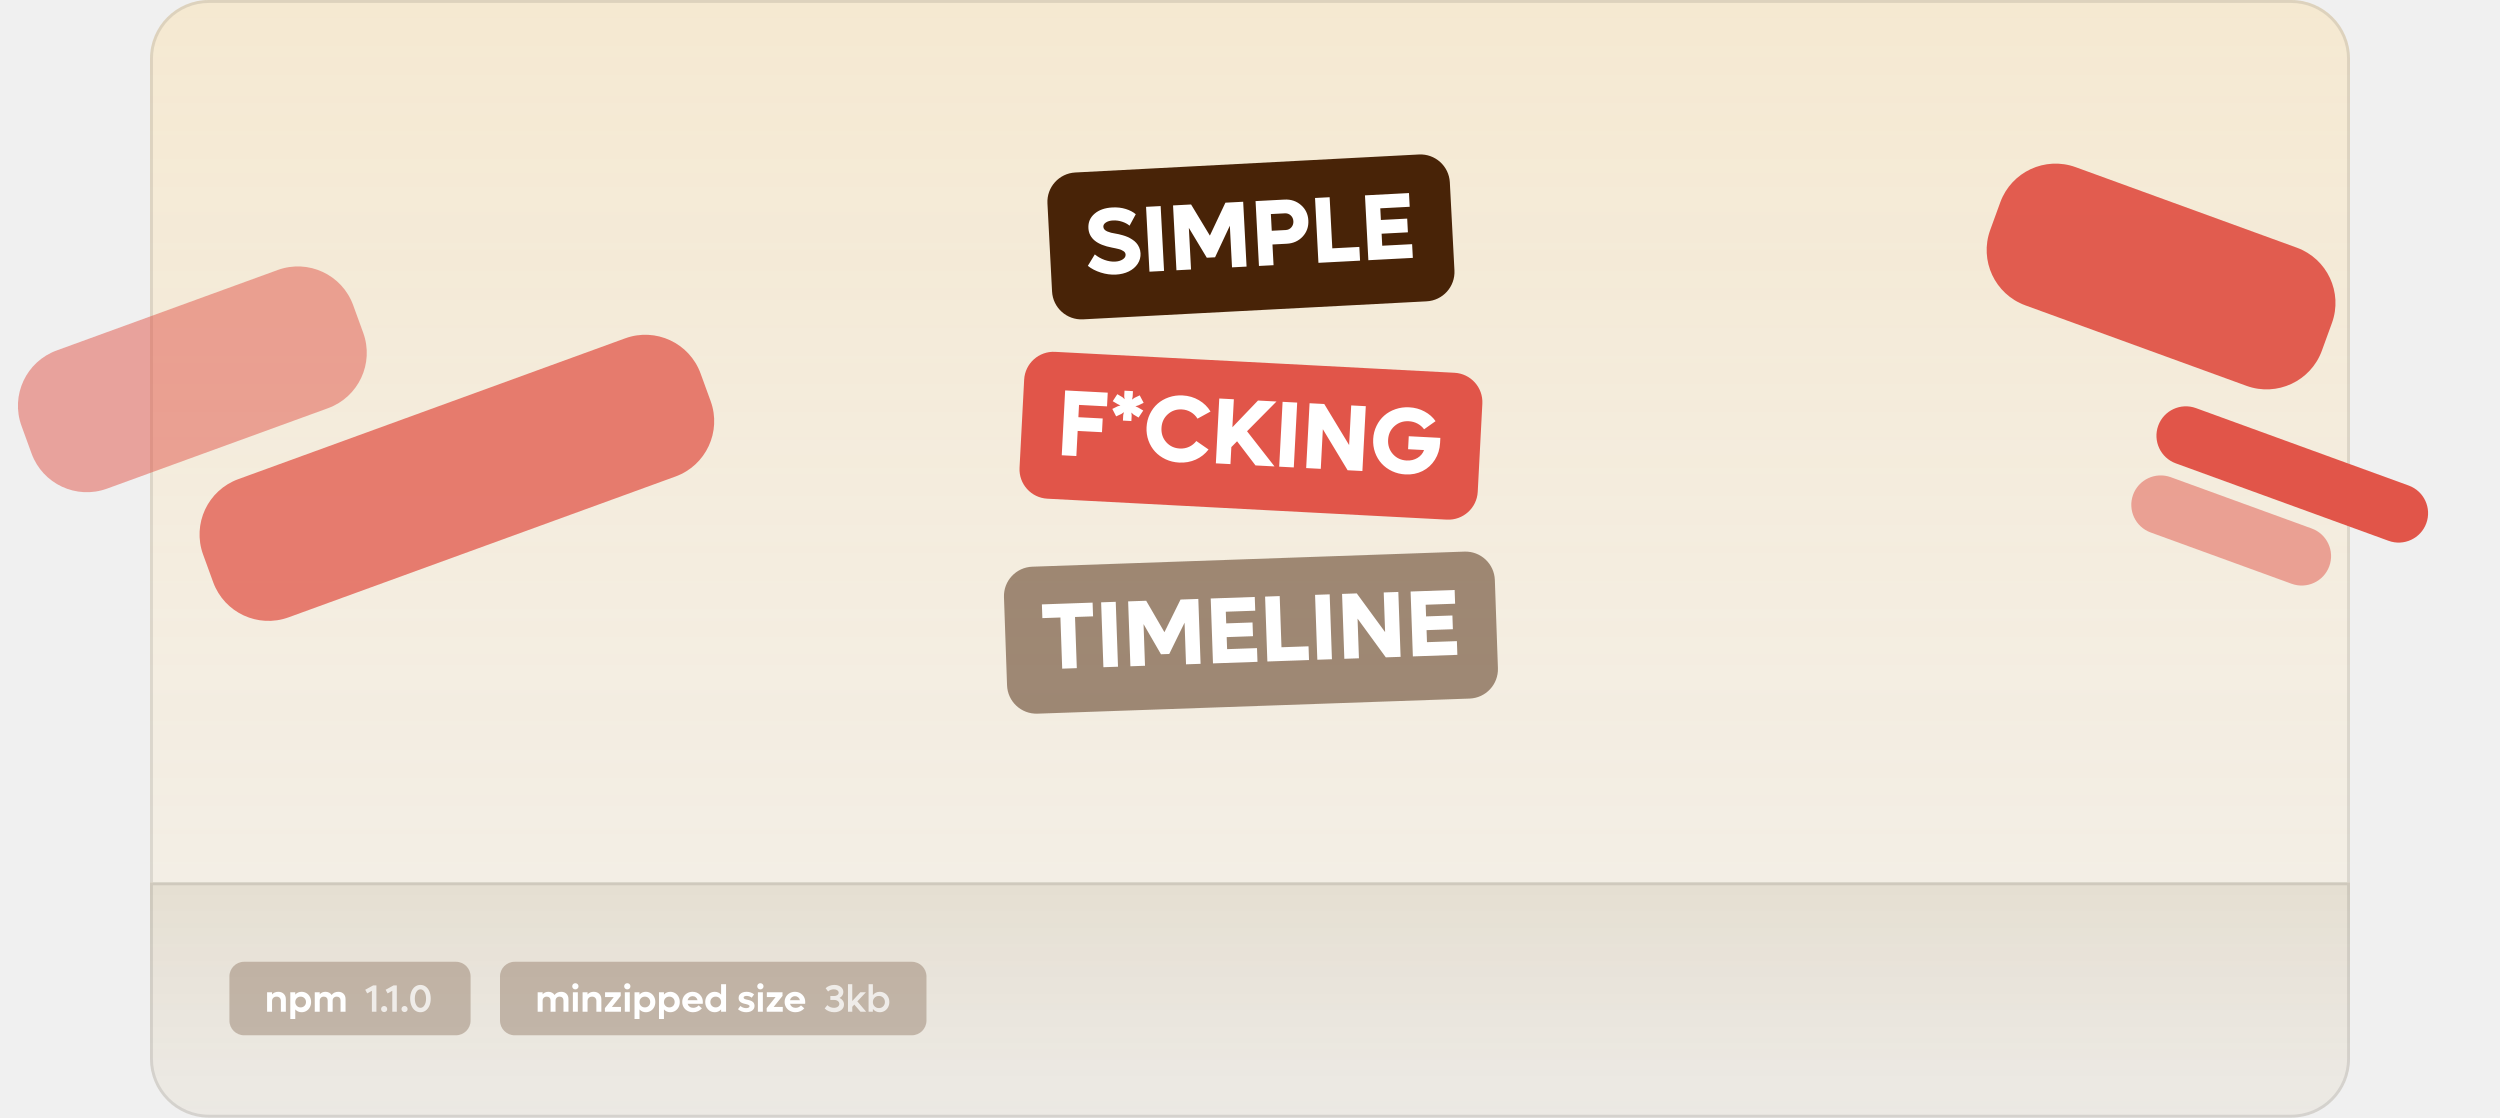
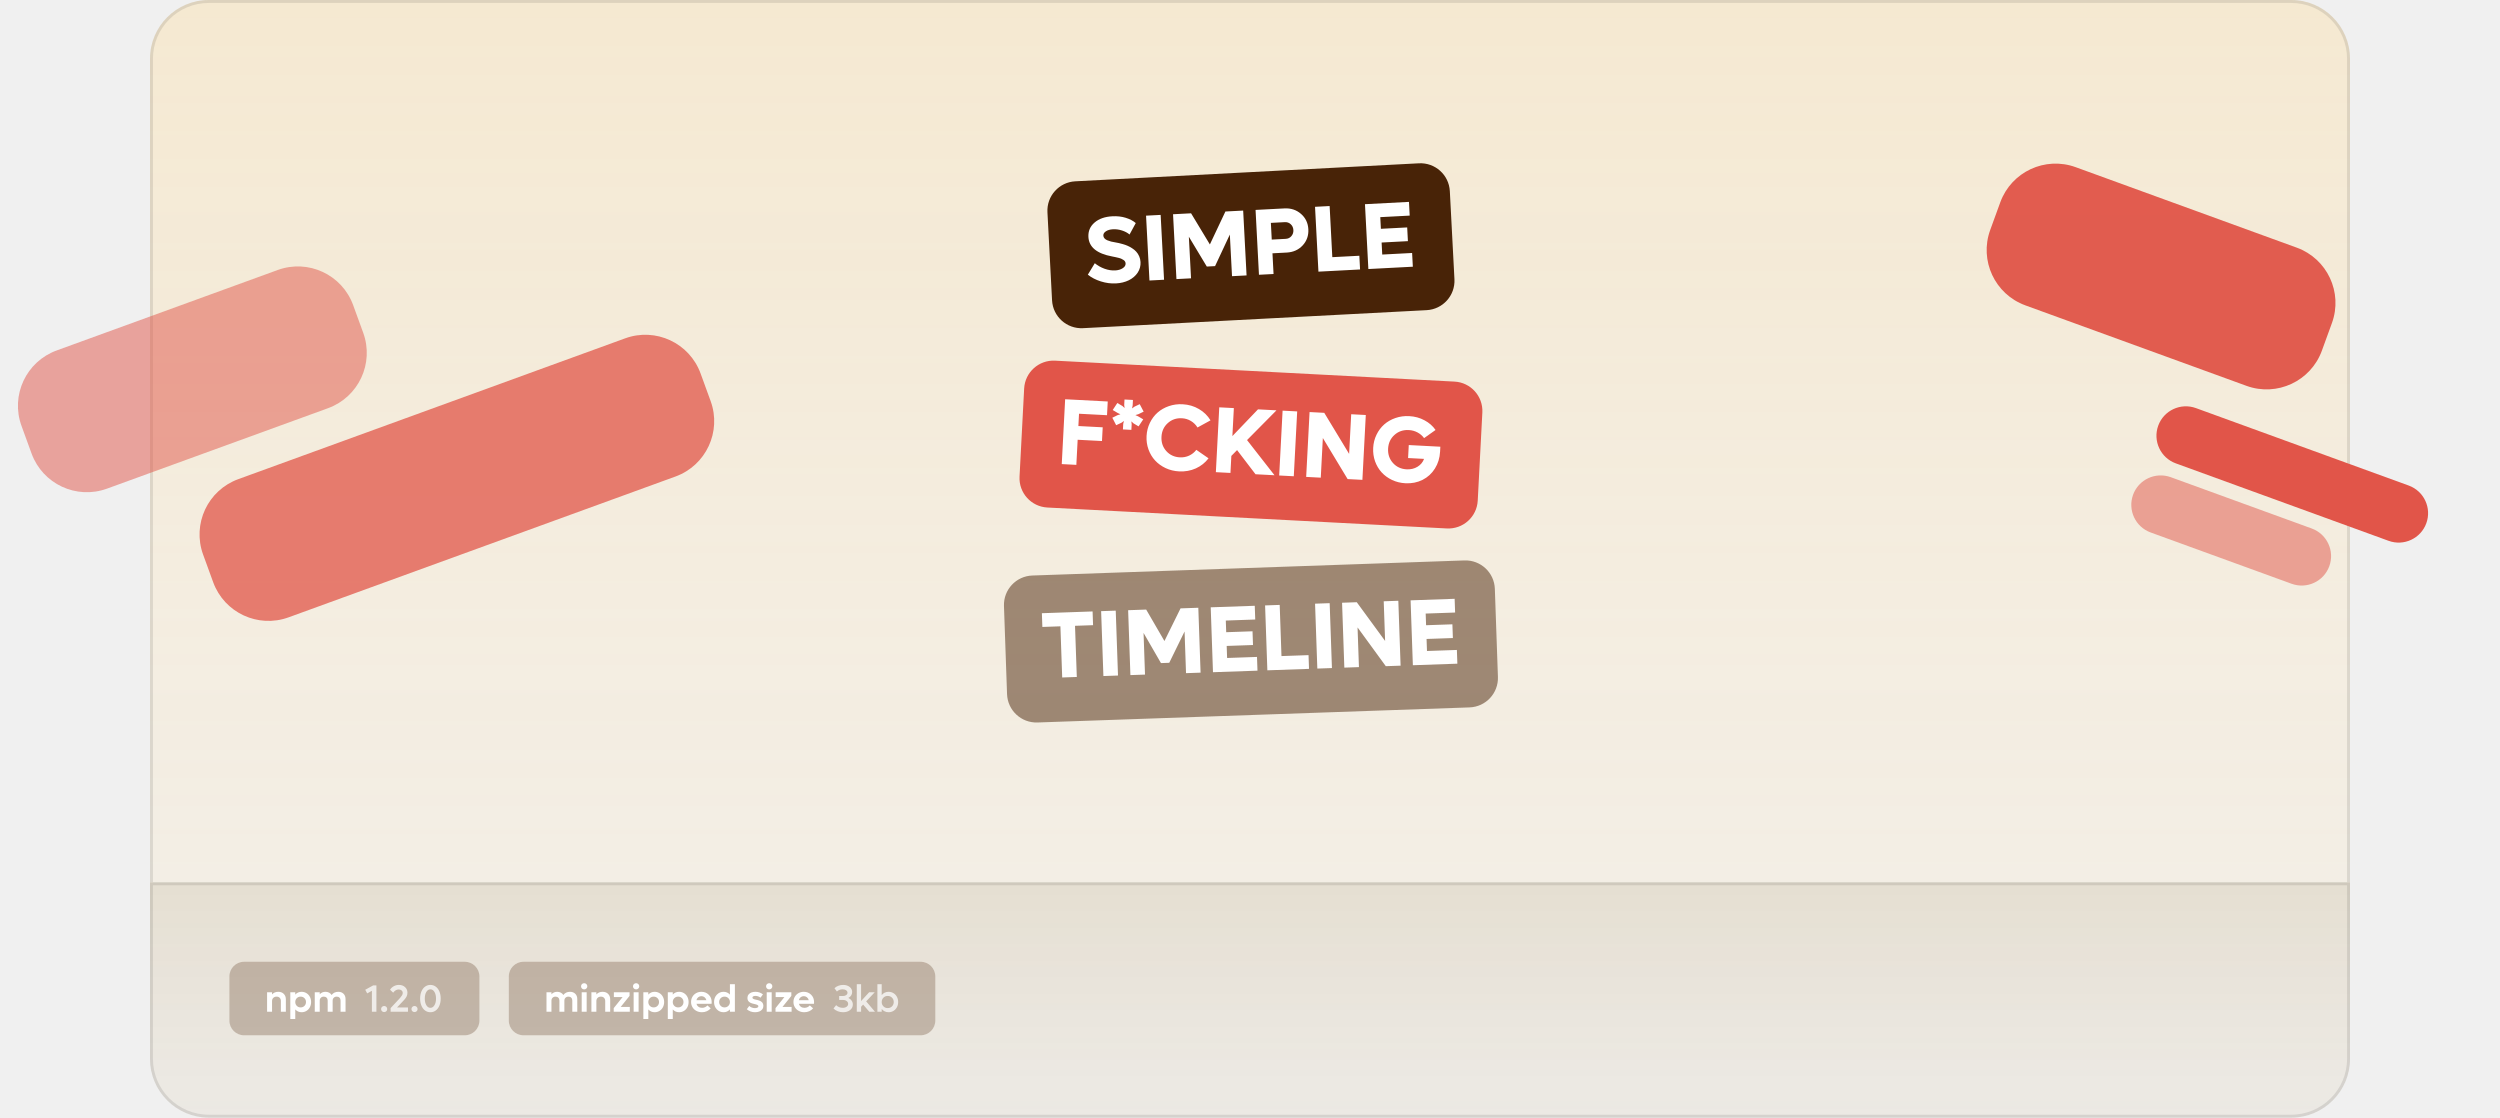
<svg xmlns="http://www.w3.org/2000/svg" width="850" height="380" viewBox="0 0 850 380" fill="none">
  <mask id="path-1-inside-1_2_236" fill="white">
    <path d="M51 20C51 8.954 59.954 0 71 0H779C790.046 0 799 8.954 799 20V300H51V20Z" />
  </mask>
  <path d="M51 20C51 8.954 59.954 0 71 0H779C790.046 0 799 8.954 799 20V300H51V20Z" fill="url(#paint0_linear_2_236)" />
  <path d="M50 20C50 8.402 59.402 -1 71 -1H779C790.598 -1 800 8.402 800 20H798C798 9.507 789.493 1 779 1H71C60.507 1 52 9.507 52 20H50ZM799 300H51H799ZM50 300V20C50 8.402 59.402 -1 71 -1V1C60.507 1 52 9.507 52 20V300H50ZM779 -1C790.598 -1 800 8.402 800 20V300H798V20C798 9.507 789.493 1 779 1V-1Z" fill="black" fill-opacity="0.1" mask="url(#path-1-inside-1_2_236)" />
-   <rect x="355.607" y="59.17" width="137" height="50" rx="10" transform="rotate(-3 355.607 59.17)" fill="#482307" />
-   <path d="M379.414 93.362C377.718 93.45 376.006 93.222 374.277 92.676C372.548 92.131 371.079 91.368 369.87 90.388L372.232 86.494C373.191 87.288 374.293 87.914 375.538 88.37C376.792 88.816 377.996 89.008 379.151 88.947C380.17 88.894 381.023 88.646 381.709 88.203C382.406 87.76 382.737 87.221 382.704 86.586C382.691 86.337 382.627 86.116 382.513 85.924C382.408 85.72 382.232 85.542 381.984 85.388C381.747 85.234 381.516 85.105 381.291 85.002C381.076 84.888 380.758 84.779 380.335 84.676C379.912 84.563 379.569 84.482 379.305 84.433C379.052 84.373 378.662 84.295 378.135 84.197C372.932 83.229 370.239 81.017 370.058 77.564C369.955 75.587 370.651 73.955 372.149 72.666C373.646 71.378 375.669 70.667 378.217 70.534C379.85 70.448 381.356 70.619 382.735 71.048C384.124 71.476 385.266 72.073 386.161 72.84L384.05 76.737C383.373 76.157 382.52 75.701 381.49 75.369C380.461 75.037 379.437 74.897 378.417 74.951C377.429 75.003 376.628 75.233 376.013 75.64C375.397 76.038 375.105 76.528 375.135 77.11C375.153 77.453 375.279 77.76 375.512 78.029C375.745 78.299 376.07 78.521 376.486 78.698C376.912 78.874 377.342 79.018 377.776 79.131C378.22 79.243 378.726 79.342 379.293 79.427C379.683 79.49 380.046 79.559 380.384 79.636C380.721 79.701 381.187 79.823 381.78 80.001C382.373 80.168 382.91 80.359 383.39 80.573C383.87 80.778 384.386 81.058 384.936 81.415C385.487 81.762 385.95 82.15 386.327 82.579C386.714 82.996 387.044 83.511 387.316 84.123C387.587 84.724 387.741 85.378 387.779 86.086C387.848 87.407 387.525 88.613 386.81 89.704C386.095 90.784 385.092 91.645 383.801 92.287C382.509 92.918 381.047 93.276 379.414 93.362ZM390.815 92.373L389.659 70.325L394.621 70.065L395.777 92.113L390.815 92.373ZM416.638 68.911L422.677 68.595L423.832 90.642L418.886 90.902L418.144 76.749L413.121 87.48L410.312 87.627L404.21 77.48L404.952 91.632L399.99 91.892L398.834 69.844L404.967 69.523L411.357 80.109L416.638 68.911ZM436.704 67.859C438.91 67.744 440.788 68.365 442.341 69.723C443.893 71.071 444.725 72.816 444.837 74.959C444.949 77.102 444.304 78.93 442.903 80.443C441.5 81.945 439.696 82.755 437.491 82.87L432.638 83.124L433.007 90.162L428.045 90.422L426.89 68.374L436.704 67.859ZM437.153 78.21C437.933 78.169 438.569 77.864 439.061 77.296C439.562 76.717 439.792 76.027 439.75 75.226C439.708 74.414 439.407 73.752 438.848 73.239C438.3 72.725 437.635 72.489 436.855 72.53L432.096 72.779L432.394 78.459L437.153 78.21ZM452.985 84.436L462.175 83.955L462.42 88.62L448.267 89.362L447.112 67.314L452.074 67.054L452.985 84.436ZM469.961 83.547L480.119 83.014L480.364 87.68L465.244 88.472L464.089 66.424L479.052 65.64L479.297 70.306L469.295 70.83L469.503 74.793L478.444 74.325L478.688 78.99L469.747 79.459L469.961 83.547Z" fill="white" />
-   <rect x="348.737" y="119.102" width="156" height="50" rx="10" transform="rotate(3 348.737 119.102)" fill="#E15549" />
-   <path d="M376.386 138.169L366.868 137.67L366.649 141.851L374.919 142.285L374.674 146.95L366.404 146.517L365.957 155.052L360.995 154.792L362.151 132.744L376.631 133.503L376.386 138.169ZM386.027 138.126L386.989 138.568L388.704 139.581L387.108 141.969L385.394 140.941L384.663 140.261L384.767 141.268L384.668 143.156L381.797 143.005L381.896 141.117L382.135 140.128L381.306 140.726L379.494 141.57L378.187 139.03L380.002 138.139L380.94 137.86L380.04 137.421L378.325 136.408L379.89 134.018L381.635 135.048L382.366 135.728L382.231 134.72L382.33 132.832L385.201 132.982L385.102 134.87L384.894 135.861L385.723 135.263L387.504 134.417L388.842 136.959L387.028 137.834L386.027 138.126ZM400.889 157.274C399.256 157.188 397.731 156.816 396.316 156.158C394.901 155.489 393.705 154.623 392.728 153.56C391.751 152.497 391.003 151.248 390.484 149.813C389.965 148.367 389.747 146.843 389.831 145.241C389.915 143.639 390.291 142.152 390.957 140.778C391.624 139.395 392.499 138.225 393.582 137.27C394.665 136.315 395.944 135.584 397.421 135.078C398.897 134.571 400.452 134.36 402.085 134.446C404.134 134.553 405.984 135.094 407.633 136.067C409.293 137.03 410.608 138.314 411.577 139.919L407.147 142.347C406.59 141.431 405.847 140.693 404.916 140.133C403.986 139.573 402.959 139.264 401.836 139.205C399.963 139.107 398.364 139.659 397.039 140.862C395.715 142.055 395.002 143.603 394.903 145.507C394.803 147.411 395.349 149.03 396.541 150.365C397.734 151.69 399.266 152.401 401.139 152.499C402.273 152.559 403.326 152.364 404.299 151.914C405.283 151.454 406.099 150.798 406.749 149.946L410.901 152.823C409.769 154.318 408.327 155.463 406.575 156.258C404.833 157.043 402.938 157.381 400.889 157.274ZM426.874 158.245L420.607 150.03L418.657 152.009L418.354 157.798L413.392 157.538L414.547 135.49L419.509 135.75L419.011 145.268L427.717 136.18L434.005 136.51L423.993 146.625L433.333 158.583L426.874 158.245ZM434.925 158.667L436.08 136.619L441.042 136.879L439.887 158.927L434.925 158.667ZM459.408 137.841L464.37 138.101L463.214 160.149L458.19 159.886L449.768 145.926L449.062 159.407L444.1 159.147L445.255 137.099L450.248 137.361L458.701 151.323L459.408 137.841ZM478.98 148.317L489.715 148.88L489.626 150.581C489.514 152.724 488.929 154.633 487.871 156.309C486.823 157.986 485.421 159.268 483.664 160.157C481.907 161.035 479.968 161.418 477.846 161.307C476.223 161.222 474.709 160.851 473.304 160.193C471.899 159.525 470.714 158.659 469.747 157.597C468.781 156.534 468.038 155.286 467.519 153.85C467.01 152.405 466.798 150.881 466.882 149.279C466.966 147.677 467.341 146.19 468.008 144.816C468.675 143.433 469.55 142.263 470.632 141.308C471.715 140.353 472.995 139.622 474.471 139.116C475.948 138.609 477.502 138.398 479.136 138.484C481.029 138.583 482.757 139.054 484.319 139.898C485.892 140.731 487.149 141.83 488.089 143.193L484.189 145.962C483.605 145.159 482.861 144.515 481.959 144.03C481.056 143.544 480.063 143.273 478.981 143.217C477.078 143.117 475.453 143.673 474.106 144.886C472.771 146.088 472.053 147.641 471.953 149.545C471.853 151.449 472.404 153.074 473.606 154.42C474.809 155.755 476.357 156.473 478.25 156.572C479.634 156.644 480.864 156.354 481.941 155.701C483.019 155.048 483.765 154.154 484.179 153.018L478.749 152.733L478.98 148.317Z" fill="white" />
-   <rect x="341" y="193.026" width="167" height="50" rx="10" transform="rotate(-2 341 193.026)" fill="#482307" fill-opacity="0.5" />
-   <path d="M371.48 204.891L371.643 209.56L365.506 209.774L366.113 227.17L361.147 227.343L360.54 209.948L354.403 210.162L354.24 205.493L371.48 204.891ZM375.154 226.854L374.384 204.79L379.35 204.616L380.12 226.681L375.154 226.854ZM401.383 203.847L407.426 203.636L408.197 225.7L403.247 225.873L402.752 211.71L397.542 222.351L394.731 222.45L388.808 212.197L389.302 226.36L384.336 226.534L383.566 204.469L389.703 204.255L395.908 214.951L401.383 203.847ZM417.216 220.711L427.381 220.356L427.544 225.025L412.413 225.553L411.643 203.488L426.618 202.966L426.781 207.635L416.771 207.984L416.91 211.95L425.857 211.638L426.021 216.307L417.073 216.619L417.216 220.711ZM435.704 220.065L444.902 219.744L445.065 224.413L430.902 224.907L430.131 202.843L435.097 202.669L435.704 220.065ZM447.891 224.314L447.121 202.25L452.087 202.076L452.857 224.141L447.891 224.314ZM470.466 201.434L475.432 201.261L476.202 223.326L471.174 223.501L461.568 210.328L462.039 223.82L457.073 223.994L456.303 201.929L461.3 201.754L470.937 214.926L470.466 201.434ZM485.174 218.338L495.34 217.983L495.503 222.652L480.372 223.18L479.601 201.115L494.576 200.592L494.739 205.261L484.73 205.611L484.868 209.577L493.816 209.265L493.979 213.934L485.031 214.246L485.174 218.338Z" fill="white" />
+   <rect x="355.607" y="62.17" width="137" height="50" rx="10" transform="rotate(-3 355.607 62.17)" fill="#482307" />
+   <path d="M379.414 96.362C377.718 96.45 376.006 96.222 374.277 95.676C372.548 95.131 371.079 94.368 369.87 93.388L372.232 89.494C373.191 90.288 374.293 90.914 375.538 91.37C376.792 91.816 377.996 92.008 379.151 91.947C380.17 91.894 381.023 91.646 381.709 91.203C382.406 90.76 382.737 90.221 382.704 89.586C382.691 89.337 382.627 89.116 382.513 88.924C382.408 88.72 382.232 88.542 381.984 88.388C381.747 88.234 381.516 88.105 381.291 88.002C381.077 87.888 380.758 87.779 380.335 87.676C379.912 87.563 379.569 87.482 379.305 87.433C379.052 87.373 378.662 87.295 378.135 87.197C372.932 86.229 370.239 84.017 370.058 80.564C369.955 78.587 370.651 76.955 372.149 75.666C373.646 74.378 375.669 73.667 378.217 73.534C379.85 73.448 381.356 73.619 382.735 74.048C384.124 74.476 385.266 75.073 386.161 75.84L384.05 79.737C383.373 79.157 382.52 78.701 381.49 78.369C380.461 78.037 379.437 77.897 378.417 77.951C377.429 78.003 376.628 78.233 376.013 78.64C375.397 79.038 375.105 79.528 375.135 80.11C375.153 80.453 375.279 80.76 375.512 81.029C375.745 81.299 376.07 81.521 376.486 81.698C376.912 81.874 377.342 82.018 377.776 82.131C378.22 82.243 378.726 82.342 379.293 82.427C379.683 82.49 380.046 82.559 380.384 82.636C380.721 82.701 381.187 82.823 381.78 83.001C382.373 83.168 382.91 83.359 383.39 83.573C383.87 83.778 384.386 84.058 384.937 84.415C385.487 84.762 385.95 85.15 386.327 85.579C386.714 85.996 387.044 86.511 387.316 87.123C387.587 87.724 387.742 88.378 387.779 89.086C387.848 90.407 387.525 91.613 386.81 92.704C386.095 93.784 385.092 94.645 383.801 95.287C382.509 95.918 381.047 96.276 379.414 96.362ZM390.815 95.373L389.659 73.325L394.621 73.065L395.777 95.113L390.815 95.373ZM416.638 71.911L422.677 71.595L423.832 93.642L418.886 93.902L418.144 79.749L413.121 90.48L410.312 90.627L404.21 80.48L404.952 94.632L399.99 94.892L398.834 72.844L404.967 72.523L411.357 83.109L416.638 71.911ZM436.704 70.859C438.91 70.744 440.788 71.365 442.341 72.723C443.893 74.071 444.725 75.816 444.837 77.959C444.949 80.102 444.304 81.93 442.903 83.443C441.5 84.945 439.696 85.755 437.491 85.87L432.638 86.124L433.007 93.162L428.045 93.422L426.89 71.374L436.704 70.859ZM437.153 81.21C437.933 81.169 438.569 80.864 439.061 80.296C439.562 79.717 439.792 79.027 439.75 78.226C439.708 77.414 439.407 76.752 438.848 76.239C438.3 75.725 437.635 75.489 436.855 75.53L432.096 75.779L432.394 81.459L437.153 81.21ZM452.985 87.436L462.175 86.955L462.42 91.62L448.267 92.362L447.112 70.314L452.074 70.054L452.985 87.436ZM469.961 86.547L480.119 86.014L480.364 90.68L465.244 91.472L464.089 69.424L479.052 68.64L479.297 73.306L469.295 73.83L469.503 77.793L478.444 77.325L478.688 81.99L469.747 82.459L469.961 86.547Z" fill="white" />
+   <rect x="348.737" y="122.102" width="156" height="50" rx="10" transform="rotate(3 348.737 122.102)" fill="#E15549" />
+   <path d="M376.386 141.169L366.868 140.67L366.649 144.851L374.919 145.285L374.674 149.95L366.404 149.517L365.957 158.052L360.995 157.792L362.151 135.744L376.631 136.503L376.386 141.169ZM386.027 141.126L386.989 141.568L388.704 142.581L387.108 144.969L385.394 143.941L384.663 143.261L384.767 144.268L384.668 146.156L381.797 146.005L381.896 144.117L382.135 143.128L381.306 143.726L379.494 144.57L378.187 142.03L380.002 141.139L380.94 140.86L380.04 140.421L378.325 139.408L379.89 137.018L381.635 138.048L382.366 138.728L382.231 137.72L382.33 135.832L385.201 135.982L385.102 137.87L384.894 138.861L385.723 138.263L387.504 137.417L388.842 139.959L387.028 140.834L386.027 141.126ZM400.889 160.274C399.256 160.188 397.731 159.816 396.316 159.158C394.901 158.489 393.705 157.623 392.728 156.56C391.751 155.497 391.003 154.248 390.484 152.813C389.965 151.367 389.747 149.843 389.831 148.241C389.915 146.639 390.291 145.152 390.957 143.778C391.624 142.395 392.499 141.225 393.582 140.27C394.665 139.315 395.944 138.584 397.421 138.078C398.897 137.571 400.452 137.36 402.085 137.446C404.134 137.553 405.984 138.094 407.633 139.067C409.293 140.03 410.608 141.314 411.577 142.919L407.147 145.347C406.59 144.431 405.847 143.693 404.916 143.133C403.986 142.573 402.959 142.264 401.836 142.205C399.963 142.107 398.364 142.659 397.039 143.862C395.715 145.055 395.002 146.603 394.903 148.507C394.803 150.411 395.349 152.03 396.541 153.365C397.734 154.69 399.267 155.401 401.139 155.499C402.273 155.559 403.326 155.364 404.299 154.914C405.283 154.454 406.099 153.798 406.749 152.946L410.901 155.823C409.769 157.318 408.327 158.463 406.575 159.258C404.833 160.043 402.938 160.381 400.889 160.274ZM426.874 161.245L420.607 153.03L418.657 155.009L418.354 160.798L413.392 160.538L414.548 138.49L419.509 138.75L419.011 148.268L427.717 139.18L434.005 139.51L423.993 149.625L433.333 161.583L426.874 161.245ZM434.925 161.667L436.08 139.619L441.042 139.879L439.887 161.927L434.925 161.667ZM459.408 140.841L464.37 141.101L463.214 163.149L458.19 162.886L449.768 148.926L449.062 162.407L444.1 162.147L445.255 140.099L450.249 140.361L458.701 154.323L459.408 140.841ZM478.98 151.317L489.715 151.88L489.626 153.581C489.514 155.724 488.929 157.633 487.871 159.309C486.823 160.986 485.421 162.268 483.664 163.157C481.907 164.035 479.968 164.418 477.846 164.307C476.223 164.222 474.709 163.851 473.304 163.193C471.899 162.525 470.714 161.659 469.747 160.597C468.781 159.534 468.038 158.286 467.519 156.85C467.01 155.405 466.798 153.881 466.882 152.279C466.966 150.677 467.341 149.19 468.008 147.816C468.675 146.433 469.55 145.263 470.632 144.308C471.715 143.353 472.995 142.622 474.471 142.116C475.948 141.609 477.502 141.398 479.136 141.484C481.029 141.583 482.757 142.054 484.319 142.898C485.892 143.731 487.149 144.83 488.089 146.193L484.189 148.962C483.605 148.159 482.862 147.515 481.959 147.03C481.056 146.544 480.063 146.273 478.981 146.217C477.078 146.117 475.453 146.673 474.106 147.886C472.771 149.088 472.053 150.641 471.953 152.545C471.853 154.449 472.404 156.074 473.607 157.42C474.809 158.755 476.357 159.473 478.25 159.572C479.634 159.644 480.864 159.354 481.941 158.701C483.019 158.048 483.765 157.154 484.179 156.018L478.749 155.733L478.98 151.317Z" fill="white" />
+   <rect x="341" y="196.026" width="167" height="50" rx="10" transform="rotate(-2 341 196.026)" fill="#482307" fill-opacity="0.5" />
+   <path d="M371.48 207.891L371.643 212.56L365.506 212.774L366.113 230.17L361.147 230.343L360.54 212.948L354.403 213.162L354.24 208.493L371.48 207.891ZM375.155 229.854L374.384 207.79L379.35 207.616L380.12 229.681L375.155 229.854ZM401.383 206.847L407.426 206.636L408.197 228.7L403.247 228.873L402.752 214.71L397.542 225.351L394.731 225.45L388.808 215.197L389.302 229.36L384.336 229.534L383.566 207.469L389.703 207.255L395.908 217.951L401.383 206.847ZM417.216 223.711L427.381 223.356L427.544 228.025L412.413 228.553L411.643 206.488L426.618 205.966L426.781 210.635L416.771 210.984L416.91 214.95L425.857 214.638L426.021 219.307L417.073 219.619L417.216 223.711ZM435.704 223.065L444.902 222.744L445.065 227.413L430.902 227.907L430.131 205.843L435.097 205.669L435.704 223.065ZM447.891 227.314L447.121 205.25L452.087 205.076L452.857 227.141L447.891 227.314ZM470.466 204.434L475.432 204.261L476.202 226.326L471.174 226.501L461.568 213.328L462.039 226.82L457.073 226.994L456.303 204.929L461.3 204.754L470.937 217.926L470.466 204.434ZM485.174 221.338L495.34 220.983L495.503 225.652L480.372 226.18L479.601 204.115L494.576 203.592L494.739 208.261L484.73 208.611L484.868 212.577L493.816 212.265L493.979 216.934L485.031 217.246L485.174 221.338Z" fill="white" />
  <path d="M51 300H799V360C799 371.046 790.046 380 779 380H71C59.954 380 51 371.046 51 360V300Z" fill="url(#paint1_linear_2_236)" />
  <path d="M51.5 300.5H798.5V360C798.5 370.77 789.77 379.5 779 379.5H71C60.23 379.5 51.5 370.77 51.5 360V300.5Z" stroke="black" stroke-opacity="0.1" />
-   <rect x="78" y="327" width="82" height="25" rx="5" fill="#482307" fill-opacity="0.25" />
+   <rect x="78" y="327" width="85" height="25" rx="5" fill="#482307" fill-opacity="0.25" />
  <path d="M94.602 337.214C95.385 337.214 96.011 337.449 96.481 337.919C96.955 338.384 97.192 339.007 97.192 339.785V344H95.497V340.331C95.497 339.882 95.364 339.525 95.097 339.258C94.835 338.987 94.484 338.852 94.043 338.852C93.582 338.852 93.208 338.992 92.92 339.271C92.636 339.546 92.495 339.91 92.495 340.363V344H90.806V337.373H92.495V338.109C93.028 337.513 93.73 337.214 94.602 337.214ZM102.549 337.214C103.154 337.214 103.702 337.367 104.193 337.671C104.688 337.972 105.076 338.389 105.355 338.922C105.634 339.451 105.774 340.039 105.774 340.687C105.774 341.334 105.634 341.924 105.355 342.458C105.076 342.986 104.688 343.403 104.193 343.708C103.702 344.008 103.154 344.159 102.549 344.159C101.678 344.159 100.958 343.841 100.391 343.207V346.469H98.703V337.373H100.391V338.16C100.954 337.53 101.673 337.214 102.549 337.214ZM102.213 342.521C102.738 342.521 103.171 342.347 103.514 342C103.861 341.649 104.035 341.211 104.035 340.687C104.035 340.162 103.861 339.726 103.514 339.379C103.171 339.028 102.738 338.852 102.213 338.852C101.692 338.852 101.259 339.028 100.912 339.379C100.565 339.73 100.391 340.166 100.391 340.687C100.391 341.207 100.565 341.643 100.912 341.994C101.259 342.345 101.692 342.521 102.213 342.521ZM115.01 337.214C115.759 337.214 116.358 337.439 116.806 337.887C117.259 338.336 117.485 338.935 117.485 339.684V344H115.79V340.191C115.79 339.785 115.672 339.461 115.435 339.22C115.202 338.975 114.889 338.852 114.496 338.852C114.081 338.852 113.744 338.977 113.486 339.227C113.228 339.476 113.099 339.806 113.099 340.217V344H111.411V340.191C111.411 339.789 111.29 339.466 111.049 339.22C110.812 338.975 110.494 338.852 110.097 338.852C109.686 338.852 109.352 338.979 109.094 339.233C108.836 339.483 108.707 339.811 108.707 340.217V344H107.018V337.373H108.707V338.059C109.206 337.496 109.86 337.214 110.668 337.214C111.129 337.214 111.538 337.31 111.893 337.5C112.253 337.686 112.538 337.951 112.75 338.293C113.296 337.574 114.049 337.214 115.01 337.214Z" fill="white" />
-   <path d="M126.888 335.031H127.98V344H126.444V336.865L124.844 337.76L124.184 336.522L126.888 335.031ZM130.614 344.102C130.322 344.102 130.075 344.004 129.872 343.81C129.673 343.615 129.573 343.372 129.573 343.08C129.573 342.788 129.673 342.542 129.872 342.343C130.075 342.14 130.322 342.039 130.614 342.039C130.91 342.039 131.158 342.14 131.357 342.343C131.556 342.542 131.655 342.788 131.655 343.08C131.655 343.372 131.556 343.615 131.357 343.81C131.158 344.004 130.91 344.102 130.614 344.102ZM133.82 335.031H134.912V344H133.375V336.865L131.776 337.76L131.116 336.522L133.82 335.031ZM137.546 344.102C137.254 344.102 137.006 344.004 136.803 343.81C136.604 343.615 136.505 343.372 136.505 343.08C136.505 342.788 136.604 342.542 136.803 342.343C137.006 342.14 137.254 342.039 137.546 342.039C137.842 342.039 138.09 342.14 138.289 342.343C138.487 342.542 138.587 342.788 138.587 343.08C138.587 343.372 138.487 343.615 138.289 343.81C138.09 344.004 137.842 344.102 137.546 344.102ZM144.757 343.575C144.228 343.964 143.625 344.159 142.948 344.159C142.271 344.159 141.665 343.964 141.132 343.575C140.603 343.181 140.191 342.631 139.895 341.924C139.598 341.218 139.45 340.414 139.45 339.512C139.45 338.611 139.598 337.807 139.895 337.1C140.191 336.393 140.603 335.845 141.132 335.456C141.665 335.067 142.271 334.872 142.948 334.872C143.625 334.872 144.228 335.067 144.757 335.456C145.29 335.845 145.705 336.393 146.001 337.1C146.297 337.807 146.445 338.611 146.445 339.512C146.445 340.414 146.297 341.218 146.001 341.924C145.705 342.631 145.29 343.181 144.757 343.575ZM141.57 341.785C141.93 342.369 142.389 342.661 142.948 342.661C143.506 342.661 143.963 342.369 144.319 341.785C144.679 341.196 144.858 340.439 144.858 339.512C144.858 338.585 144.679 337.83 144.319 337.246C143.963 336.662 143.506 336.37 142.948 336.37C142.389 336.37 141.93 336.662 141.57 337.246C141.215 337.83 141.037 338.585 141.037 339.512C141.037 340.439 141.215 341.196 141.57 341.785Z" fill="white" fill-opacity="0.75" />
-   <rect x="170" y="327" width="145" height="25" rx="5" fill="#482307" fill-opacity="0.25" />
-   <path d="M190.798 337.214C191.547 337.214 192.146 337.439 192.594 337.887C193.047 338.336 193.273 338.935 193.273 339.684V344H191.579V340.191C191.579 339.785 191.46 339.461 191.223 339.22C190.99 338.975 190.677 338.852 190.284 338.852C189.869 338.852 189.533 338.977 189.274 339.227C189.016 339.476 188.887 339.806 188.887 340.217V344H187.199V340.191C187.199 339.789 187.078 339.466 186.837 339.22C186.6 338.975 186.283 338.852 185.885 338.852C185.474 338.852 185.14 338.979 184.882 339.233C184.624 339.483 184.495 339.811 184.495 340.217V344H182.806V337.373H184.495V338.059C184.994 337.496 185.648 337.214 186.456 337.214C186.917 337.214 187.326 337.31 187.681 337.5C188.041 337.686 188.326 337.951 188.538 338.293C189.084 337.574 189.837 337.214 190.798 337.214ZM196.377 336.091C196.174 336.294 195.922 336.396 195.622 336.396C195.322 336.396 195.068 336.294 194.86 336.091C194.657 335.888 194.556 335.638 194.556 335.342C194.556 335.046 194.657 334.796 194.86 334.593C195.068 334.39 195.322 334.288 195.622 334.288C195.922 334.288 196.174 334.39 196.377 334.593C196.585 334.796 196.688 335.046 196.688 335.342C196.688 335.638 196.585 335.888 196.377 336.091ZM194.778 344V337.373H196.466V344H194.778ZM201.874 337.214C202.657 337.214 203.284 337.449 203.753 337.919C204.227 338.384 204.464 339.007 204.464 339.785V344H202.77V340.331C202.77 339.882 202.636 339.525 202.37 339.258C202.107 338.987 201.756 338.852 201.316 338.852C200.855 338.852 200.48 338.992 200.192 339.271C199.909 339.546 199.767 339.91 199.767 340.363V344H198.079V337.373H199.767V338.109C200.3 337.513 201.003 337.214 201.874 337.214ZM208.032 342.362H211.136V344H205.664V342.762L208.679 339.011H205.715V337.373H211.047V338.604L208.032 342.362ZM214.037 336.091C213.833 336.294 213.582 336.396 213.281 336.396C212.981 336.396 212.727 336.294 212.52 336.091C212.316 335.888 212.215 335.638 212.215 335.342C212.215 335.046 212.316 334.796 212.52 334.593C212.727 334.39 212.981 334.288 213.281 334.288C213.582 334.288 213.833 334.39 214.037 334.593C214.244 334.796 214.348 335.046 214.348 335.342C214.348 335.638 214.244 335.888 214.037 336.091ZM212.437 344V337.373H214.125V344H212.437ZM219.584 337.214C220.19 337.214 220.738 337.367 221.228 337.671C221.724 337.972 222.111 338.389 222.39 338.922C222.669 339.451 222.809 340.039 222.809 340.687C222.809 341.334 222.669 341.924 222.39 342.458C222.111 342.986 221.724 343.403 221.228 343.708C220.738 344.008 220.19 344.159 219.584 344.159C218.713 344.159 217.993 343.841 217.426 343.207V346.469H215.738V337.373H217.426V338.16C217.989 337.53 218.708 337.214 219.584 337.214ZM219.248 342.521C219.773 342.521 220.207 342.347 220.549 342C220.896 341.649 221.07 341.211 221.07 340.687C221.07 340.162 220.896 339.726 220.549 339.379C220.207 339.028 219.773 338.852 219.248 338.852C218.728 338.852 218.294 339.028 217.947 339.379C217.6 339.73 217.426 340.166 217.426 340.687C217.426 341.207 217.6 341.643 217.947 341.994C218.294 342.345 218.728 342.521 219.248 342.521ZM227.9 337.214C228.505 337.214 229.053 337.367 229.544 337.671C230.039 337.972 230.426 338.389 230.706 338.922C230.985 339.451 231.124 340.039 231.124 340.687C231.124 341.334 230.985 341.924 230.706 342.458C230.426 342.986 230.039 343.403 229.544 343.708C229.053 344.008 228.505 344.159 227.9 344.159C227.028 344.159 226.309 343.841 225.742 343.207V346.469H224.053V337.373H225.742V338.16C226.304 337.53 227.024 337.214 227.9 337.214ZM227.563 342.521C228.088 342.521 228.522 342.347 228.865 342C229.212 341.649 229.385 341.211 229.385 340.687C229.385 340.162 229.212 339.726 228.865 339.379C228.522 339.028 228.088 338.852 227.563 338.852C227.043 338.852 226.609 339.028 226.262 339.379C225.915 339.73 225.742 340.166 225.742 340.687C225.742 341.207 225.915 341.643 226.262 341.994C226.609 342.345 227.043 342.521 227.563 342.521ZM238.97 340.699C238.97 340.911 238.957 341.11 238.932 341.296H233.797C233.915 341.715 234.142 342.047 234.476 342.292C234.81 342.538 235.217 342.661 235.695 342.661C236.08 342.661 236.433 342.584 236.755 342.432C237.076 342.276 237.33 342.079 237.517 341.842L238.646 342.832C238.295 343.251 237.859 343.577 237.339 343.81C236.823 344.042 236.258 344.159 235.644 344.159C234.95 344.159 234.322 344.006 233.759 343.702C233.196 343.397 232.756 342.978 232.438 342.445C232.121 341.907 231.962 341.313 231.962 340.661C231.962 340.018 232.115 339.434 232.419 338.909C232.728 338.38 233.151 337.965 233.689 337.665C234.231 337.365 234.829 337.214 235.485 337.214C236.48 337.214 237.309 337.547 237.974 338.211C238.638 338.871 238.97 339.701 238.97 340.699ZM236.545 339.068C236.241 338.818 235.883 338.693 235.473 338.693C235.062 338.693 234.705 338.818 234.4 339.068C234.095 339.313 233.89 339.643 233.784 340.058H237.167C237.062 339.643 236.854 339.313 236.545 339.068ZM245.172 334.637H246.86V344H245.172V343.207C244.592 343.841 243.873 344.159 243.014 344.159C242.091 344.159 241.321 343.826 240.703 343.162C240.085 342.498 239.776 341.673 239.776 340.687C239.776 339.701 240.085 338.875 240.703 338.211C241.321 337.547 242.091 337.214 243.014 337.214C243.877 337.214 244.596 337.53 245.172 338.16V334.637ZM243.337 342.521C243.862 342.521 244.298 342.345 244.645 341.994C244.996 341.643 245.172 341.207 245.172 340.687C245.172 340.166 244.996 339.73 244.645 339.379C244.298 339.028 243.862 338.852 243.337 338.852C242.817 338.852 242.383 339.028 242.036 339.379C241.689 339.73 241.516 340.166 241.516 340.687C241.516 341.207 241.689 341.643 242.036 341.994C242.383 342.345 242.817 342.521 243.337 342.521ZM253.709 344.159C252.635 344.159 251.704 343.82 250.916 343.143L251.735 342.026C252.298 342.517 252.943 342.762 253.671 342.762C254.018 342.762 254.3 342.707 254.516 342.597C254.736 342.487 254.846 342.335 254.846 342.14C254.846 342.034 254.814 341.941 254.75 341.861C254.691 341.78 254.594 341.711 254.458 341.651C254.323 341.592 254.192 341.543 254.065 341.505C253.942 341.467 253.769 341.423 253.544 341.372C253.392 341.338 253.271 341.311 253.183 341.29C253.094 341.268 252.971 341.237 252.814 341.194C252.662 341.148 252.537 341.105 252.44 341.067C252.347 341.029 252.235 340.979 252.103 340.915C251.972 340.847 251.864 340.78 251.78 340.712C251.699 340.644 251.613 340.562 251.52 340.464C251.431 340.367 251.359 340.263 251.304 340.153C251.253 340.043 251.211 339.916 251.177 339.772C251.143 339.629 251.126 339.474 251.126 339.309C251.126 338.856 251.251 338.469 251.5 338.147C251.75 337.826 252.074 337.591 252.472 337.443C252.874 337.291 253.326 337.214 253.83 337.214C254.808 337.214 255.665 337.504 256.401 338.084L255.582 339.214C255.04 338.808 254.469 338.604 253.868 338.604C253.563 338.604 253.314 338.653 253.119 338.75C252.924 338.848 252.827 338.99 252.827 339.176C252.827 339.282 252.857 339.375 252.916 339.455C252.975 339.531 253.073 339.599 253.208 339.658C253.343 339.713 253.475 339.76 253.602 339.798C253.728 339.832 253.904 339.872 254.128 339.918C254.323 339.961 254.48 339.997 254.598 340.026C254.717 340.056 254.871 340.103 255.061 340.166C255.252 340.229 255.406 340.293 255.525 340.356C255.648 340.42 255.779 340.507 255.918 340.617C256.062 340.722 256.174 340.837 256.255 340.959C256.335 341.082 256.403 341.232 256.458 341.41C256.517 341.588 256.547 341.78 256.547 341.988C256.547 342.441 256.42 342.834 256.166 343.168C255.912 343.503 255.574 343.752 255.15 343.917C254.727 344.078 254.247 344.159 253.709 344.159ZM259.283 336.091C259.08 336.294 258.828 336.396 258.527 336.396C258.227 336.396 257.973 336.294 257.766 336.091C257.562 335.888 257.461 335.638 257.461 335.342C257.461 335.046 257.562 334.796 257.766 334.593C257.973 334.39 258.227 334.288 258.527 334.288C258.828 334.288 259.08 334.39 259.283 334.593C259.49 334.796 259.594 335.046 259.594 335.342C259.594 335.638 259.49 335.888 259.283 336.091ZM257.683 344V337.373H259.372V344H257.683ZM263.04 342.362H266.145V344H260.673V342.762L263.688 339.011H260.724V337.373H266.056V338.604L263.04 342.362ZM273.781 340.699C273.781 340.911 273.768 341.11 273.743 341.296H268.607C268.726 341.715 268.952 342.047 269.287 342.292C269.621 342.538 270.027 342.661 270.505 342.661C270.89 342.661 271.244 342.584 271.565 342.432C271.887 342.276 272.141 342.079 272.327 341.842L273.457 342.832C273.106 343.251 272.67 343.577 272.149 343.81C271.633 344.042 271.068 344.159 270.455 344.159C269.761 344.159 269.132 344.006 268.569 343.702C268.006 343.397 267.566 342.978 267.249 342.445C266.932 341.907 266.773 341.313 266.773 340.661C266.773 340.018 266.925 339.434 267.23 338.909C267.539 338.38 267.962 337.965 268.499 337.665C269.041 337.365 269.64 337.214 270.296 337.214C271.29 337.214 272.12 337.547 272.784 338.211C273.449 338.871 273.781 339.701 273.781 340.699ZM271.356 339.068C271.051 338.818 270.694 338.693 270.283 338.693C269.873 338.693 269.515 338.818 269.21 339.068C268.906 339.313 268.7 339.643 268.595 340.058H271.978C271.872 339.643 271.665 339.313 271.356 339.068Z" fill="white" />
-   <path d="M285.446 339.296C285.916 339.508 286.284 339.811 286.551 340.204C286.822 340.598 286.957 341.044 286.957 341.543C286.957 342.305 286.648 342.931 286.03 343.422C285.417 343.913 284.623 344.159 283.65 344.159C283.015 344.159 282.41 344.047 281.834 343.822C281.259 343.598 280.776 343.285 280.387 342.883L281.289 341.753C281.564 342.041 281.902 342.265 282.304 342.426C282.706 342.582 283.121 342.661 283.548 342.661C284.082 342.661 284.517 342.536 284.856 342.286C285.199 342.032 285.37 341.711 285.37 341.321C285.37 340.932 285.205 340.612 284.875 340.363C284.549 340.109 284.132 339.982 283.624 339.982H282.317V338.643H283.624C284.065 338.643 284.429 338.537 284.716 338.325C285.004 338.114 285.148 337.843 285.148 337.513C285.148 337.183 284.991 336.91 284.678 336.694C284.365 336.478 283.963 336.37 283.472 336.37C283.104 336.37 282.746 336.436 282.399 336.567C282.057 336.698 281.773 336.88 281.549 337.113L280.717 335.989C281.068 335.638 281.506 335.365 282.031 335.17C282.556 334.972 283.102 334.872 283.669 334.872C284.57 334.872 285.307 335.101 285.878 335.558C286.449 336.01 286.735 336.588 286.735 337.291C286.735 337.722 286.621 338.114 286.392 338.465C286.164 338.816 285.848 339.093 285.446 339.296ZM292.575 344L290.467 341.556L289.769 342.312V344H288.309V334.637H289.769V340.363L292.511 337.373H294.409L291.496 340.464L294.498 344H292.575ZM299.113 337.214C299.722 337.214 300.276 337.367 300.776 337.671C301.275 337.972 301.667 338.389 301.95 338.922C302.234 339.451 302.375 340.039 302.375 340.687C302.375 341.334 302.234 341.924 301.95 342.458C301.667 342.986 301.275 343.403 300.776 343.708C300.276 344.008 299.722 344.159 299.113 344.159C298.63 344.159 298.19 344.061 297.792 343.867C297.395 343.672 297.056 343.395 296.777 343.035V344H295.317V334.637H296.777V338.332C297.052 337.976 297.388 337.701 297.786 337.506C298.188 337.312 298.63 337.214 299.113 337.214ZM297.361 342.159C297.754 342.553 298.243 342.75 298.827 342.75C299.411 342.75 299.898 342.553 300.287 342.159C300.676 341.761 300.871 341.271 300.871 340.687C300.871 340.103 300.676 339.612 300.287 339.214C299.898 338.816 299.411 338.617 298.827 338.617C298.243 338.617 297.754 338.816 297.361 339.214C296.971 339.612 296.777 340.103 296.777 340.687C296.777 341.271 296.971 341.761 297.361 342.159Z" fill="white" fill-opacity="0.75" />
+   <path d="M126.888 335.031H127.98V344H126.444V336.865L124.844 337.76L124.184 336.522L126.888 335.031ZM130.614 344.102C130.322 344.102 130.075 344.004 129.872 343.81C129.673 343.615 129.573 343.372 129.573 343.08C129.573 342.788 129.673 342.542 129.872 342.343C130.075 342.14 130.322 342.039 130.614 342.039C130.91 342.039 131.158 342.14 131.357 342.343C131.556 342.542 131.655 342.788 131.655 343.08C131.655 343.372 131.556 343.615 131.357 343.81C131.158 344.004 130.91 344.102 130.614 344.102ZM134.981 342.546H138.714V344H132.811V342.75L136.022 339.296C136.31 338.971 136.532 338.676 136.689 338.414C136.85 338.147 136.93 337.881 136.93 337.614C136.93 337.259 136.801 336.971 136.543 336.751C136.285 336.531 135.955 336.421 135.553 336.421C134.838 336.421 134.213 336.785 133.68 337.513L132.614 336.51C132.923 336.01 133.346 335.613 133.883 335.316C134.421 335.02 135.007 334.872 135.642 334.872C136.488 334.872 137.18 335.122 137.717 335.621C138.259 336.12 138.53 336.755 138.53 337.525C138.53 338.016 138.426 338.458 138.219 338.852C138.011 339.241 137.73 339.626 137.374 340.007L134.981 342.546ZM140.936 344.102C140.644 344.102 140.396 344.004 140.193 343.81C139.994 343.615 139.895 343.372 139.895 343.08C139.895 342.788 139.994 342.542 140.193 342.343C140.396 342.14 140.644 342.039 140.936 342.039C141.232 342.039 141.479 342.14 141.678 342.343C141.877 342.542 141.977 342.788 141.977 343.08C141.977 343.372 141.877 343.615 141.678 343.81C141.479 344.004 141.232 344.102 140.936 344.102ZM148.146 343.575C147.617 343.964 147.014 344.159 146.337 344.159C145.66 344.159 145.055 343.964 144.522 343.575C143.993 343.181 143.58 342.631 143.284 341.924C142.988 341.218 142.84 340.414 142.84 339.512C142.84 338.611 142.988 337.807 143.284 337.1C143.58 336.393 143.993 335.845 144.522 335.456C145.055 335.067 145.66 334.872 146.337 334.872C147.014 334.872 147.617 335.067 148.146 335.456C148.68 335.845 149.094 336.393 149.391 337.1C149.687 337.807 149.835 338.611 149.835 339.512C149.835 340.414 149.687 341.218 149.391 341.924C149.094 342.631 148.68 343.181 148.146 343.575ZM144.96 341.785C145.32 342.369 145.779 342.661 146.337 342.661C146.896 342.661 147.353 342.369 147.708 341.785C148.068 341.196 148.248 340.439 148.248 339.512C148.248 338.585 148.068 337.83 147.708 337.246C147.353 336.662 146.896 336.37 146.337 336.37C145.779 336.37 145.32 336.662 144.96 337.246C144.604 337.83 144.427 338.585 144.427 339.512C144.427 340.439 144.604 341.196 144.96 341.785Z" fill="white" fill-opacity="0.75" />
+   <rect x="173" y="327" width="145" height="25" rx="5" fill="#482307" fill-opacity="0.25" />
+   <path d="M193.798 337.214C194.547 337.214 195.146 337.439 195.594 337.887C196.047 338.336 196.273 338.935 196.273 339.684V344H194.579V340.191C194.579 339.785 194.46 339.461 194.223 339.22C193.99 338.975 193.677 338.852 193.284 338.852C192.869 338.852 192.533 338.977 192.274 339.227C192.016 339.476 191.887 339.806 191.887 340.217V344H190.199V340.191C190.199 339.789 190.078 339.466 189.837 339.22C189.6 338.975 189.283 338.852 188.885 338.852C188.474 338.852 188.14 338.979 187.882 339.233C187.624 339.483 187.495 339.811 187.495 340.217V344H185.806V337.373H187.495V338.059C187.994 337.496 188.648 337.214 189.456 337.214C189.917 337.214 190.326 337.31 190.681 337.5C191.041 337.686 191.326 337.951 191.538 338.293C192.084 337.574 192.837 337.214 193.798 337.214ZM199.377 336.091C199.174 336.294 198.922 336.396 198.622 336.396C198.322 336.396 198.068 336.294 197.86 336.091C197.657 335.888 197.556 335.638 197.556 335.342C197.556 335.046 197.657 334.796 197.86 334.593C198.068 334.39 198.322 334.288 198.622 334.288C198.922 334.288 199.174 334.39 199.377 334.593C199.585 334.796 199.688 335.046 199.688 335.342C199.688 335.638 199.585 335.888 199.377 336.091ZM197.778 344V337.373H199.466V344H197.778ZM204.874 337.214C205.657 337.214 206.284 337.449 206.753 337.919C207.227 338.384 207.464 339.007 207.464 339.785V344H205.77V340.331C205.77 339.882 205.636 339.525 205.37 339.258C205.107 338.987 204.756 338.852 204.316 338.852C203.855 338.852 203.48 338.992 203.192 339.271C202.909 339.546 202.767 339.91 202.767 340.363V344H201.079V337.373H202.767V338.109C203.3 337.513 204.003 337.214 204.874 337.214ZM211.032 342.362H214.136V344H208.664V342.762L211.679 339.011H208.715V337.373H214.047V338.604L211.032 342.362ZM217.037 336.091C216.833 336.294 216.582 336.396 216.281 336.396C215.981 336.396 215.727 336.294 215.52 336.091C215.316 335.888 215.215 335.638 215.215 335.342C215.215 335.046 215.316 334.796 215.52 334.593C215.727 334.39 215.981 334.288 216.281 334.288C216.582 334.288 216.833 334.39 217.037 334.593C217.244 334.796 217.348 335.046 217.348 335.342C217.348 335.638 217.244 335.888 217.037 336.091ZM215.437 344V337.373H217.125V344H215.437ZM222.584 337.214C223.19 337.214 223.738 337.367 224.228 337.671C224.724 337.972 225.111 338.389 225.39 338.922C225.669 339.451 225.809 340.039 225.809 340.687C225.809 341.334 225.669 341.924 225.39 342.458C225.111 342.986 224.724 343.403 224.228 343.708C223.738 344.008 223.19 344.159 222.584 344.159C221.713 344.159 220.993 343.841 220.426 343.207V346.469H218.738V337.373H220.426V338.16C220.989 337.53 221.708 337.214 222.584 337.214ZM222.248 342.521C222.773 342.521 223.207 342.347 223.549 342C223.896 341.649 224.07 341.211 224.07 340.687C224.07 340.162 223.896 339.726 223.549 339.379C223.207 339.028 222.773 338.852 222.248 338.852C221.728 338.852 221.294 339.028 220.947 339.379C220.6 339.73 220.426 340.166 220.426 340.687C220.426 341.207 220.6 341.643 220.947 341.994C221.294 342.345 221.728 342.521 222.248 342.521ZM230.9 337.214C231.505 337.214 232.053 337.367 232.544 337.671C233.039 337.972 233.426 338.389 233.706 338.922C233.985 339.451 234.124 340.039 234.124 340.687C234.124 341.334 233.985 341.924 233.706 342.458C233.426 342.986 233.039 343.403 232.544 343.708C232.053 344.008 231.505 344.159 230.9 344.159C230.028 344.159 229.309 343.841 228.742 343.207V346.469H227.053V337.373H228.742V338.16C229.304 337.53 230.024 337.214 230.9 337.214ZM230.563 342.521C231.088 342.521 231.522 342.347 231.865 342C232.212 341.649 232.385 341.211 232.385 340.687C232.385 340.162 232.212 339.726 231.865 339.379C231.522 339.028 231.088 338.852 230.563 338.852C230.043 338.852 229.609 339.028 229.262 339.379C228.915 339.73 228.742 340.166 228.742 340.687C228.742 341.207 228.915 341.643 229.262 341.994C229.609 342.345 230.043 342.521 230.563 342.521ZM241.97 340.699C241.97 340.911 241.957 341.11 241.932 341.296H236.797C236.915 341.715 237.142 342.047 237.476 342.292C237.81 342.538 238.217 342.661 238.695 342.661C239.08 342.661 239.433 342.584 239.755 342.432C240.076 342.276 240.33 342.079 240.517 341.842L241.646 342.832C241.295 343.251 240.859 343.577 240.339 343.81C239.823 344.042 239.258 344.159 238.644 344.159C237.95 344.159 237.322 344.006 236.759 343.702C236.196 343.397 235.756 342.978 235.438 342.445C235.121 341.907 234.962 341.313 234.962 340.661C234.962 340.018 235.115 339.434 235.419 338.909C235.728 338.38 236.151 337.965 236.689 337.665C237.231 337.365 237.829 337.214 238.485 337.214C239.48 337.214 240.309 337.547 240.974 338.211C241.638 338.871 241.97 339.701 241.97 340.699ZM239.545 339.068C239.241 338.818 238.883 338.693 238.473 338.693C238.062 338.693 237.705 338.818 237.4 339.068C237.095 339.313 236.89 339.643 236.784 340.058H240.167C240.062 339.643 239.854 339.313 239.545 339.068ZM248.172 334.637H249.86V344H248.172V343.207C247.592 343.841 246.873 344.159 246.014 344.159C245.091 344.159 244.321 343.826 243.703 343.162C243.085 342.498 242.776 341.673 242.776 340.687C242.776 339.701 243.085 338.875 243.703 338.211C244.321 337.547 245.091 337.214 246.014 337.214C246.877 337.214 247.596 337.53 248.172 338.16V334.637ZM246.337 342.521C246.862 342.521 247.298 342.345 247.645 341.994C247.996 341.643 248.172 341.207 248.172 340.687C248.172 340.166 247.996 339.73 247.645 339.379C247.298 339.028 246.862 338.852 246.337 338.852C245.817 338.852 245.383 339.028 245.036 339.379C244.689 339.73 244.516 340.166 244.516 340.687C244.516 341.207 244.689 341.643 245.036 341.994C245.383 342.345 245.817 342.521 246.337 342.521ZM256.709 344.159C255.635 344.159 254.704 343.82 253.916 343.143L254.735 342.026C255.298 342.517 255.943 342.762 256.671 342.762C257.018 342.762 257.3 342.707 257.516 342.597C257.736 342.487 257.846 342.335 257.846 342.14C257.846 342.034 257.814 341.941 257.75 341.861C257.691 341.78 257.594 341.711 257.458 341.651C257.323 341.592 257.192 341.543 257.065 341.505C256.942 341.467 256.769 341.423 256.544 341.372C256.392 341.338 256.271 341.311 256.183 341.29C256.094 341.268 255.971 341.237 255.814 341.194C255.662 341.148 255.537 341.105 255.44 341.067C255.347 341.029 255.235 340.979 255.103 340.915C254.972 340.847 254.864 340.78 254.78 340.712C254.699 340.644 254.613 340.562 254.52 340.464C254.431 340.367 254.359 340.263 254.304 340.153C254.253 340.043 254.211 339.916 254.177 339.772C254.143 339.629 254.126 339.474 254.126 339.309C254.126 338.856 254.251 338.469 254.5 338.147C254.75 337.826 255.074 337.591 255.472 337.443C255.874 337.291 256.326 337.214 256.83 337.214C257.808 337.214 258.665 337.504 259.401 338.084L258.582 339.214C258.04 338.808 257.469 338.604 256.868 338.604C256.563 338.604 256.314 338.653 256.119 338.75C255.924 338.848 255.827 338.99 255.827 339.176C255.827 339.282 255.857 339.375 255.916 339.455C255.975 339.531 256.073 339.599 256.208 339.658C256.343 339.713 256.475 339.76 256.602 339.798C256.728 339.832 256.904 339.872 257.128 339.918C257.323 339.961 257.48 339.997 257.598 340.026C257.717 340.056 257.871 340.103 258.061 340.166C258.252 340.229 258.406 340.293 258.525 340.356C258.648 340.42 258.779 340.507 258.918 340.617C259.062 340.722 259.174 340.837 259.255 340.959C259.335 341.082 259.403 341.232 259.458 341.41C259.517 341.588 259.547 341.78 259.547 341.988C259.547 342.441 259.42 342.834 259.166 343.168C258.912 343.503 258.574 343.752 258.15 343.917C257.727 344.078 257.247 344.159 256.709 344.159ZM262.283 336.091C262.08 336.294 261.828 336.396 261.527 336.396C261.227 336.396 260.973 336.294 260.766 336.091C260.562 335.888 260.461 335.638 260.461 335.342C260.461 335.046 260.562 334.796 260.766 334.593C260.973 334.39 261.227 334.288 261.527 334.288C261.828 334.288 262.08 334.39 262.283 334.593C262.49 334.796 262.594 335.046 262.594 335.342C262.594 335.638 262.49 335.888 262.283 336.091ZM260.683 344V337.373H262.372V344H260.683ZM266.04 342.362H269.145V344H263.673V342.762L266.688 339.011H263.724V337.373H269.056V338.604L266.04 342.362ZM276.781 340.699C276.781 340.911 276.768 341.11 276.743 341.296H271.607C271.726 341.715 271.952 342.047 272.287 342.292C272.621 342.538 273.027 342.661 273.505 342.661C273.89 342.661 274.244 342.584 274.565 342.432C274.887 342.276 275.141 342.079 275.327 341.842L276.457 342.832C276.106 343.251 275.67 343.577 275.149 343.81C274.633 344.042 274.068 344.159 273.455 344.159C272.761 344.159 272.132 344.006 271.569 343.702C271.006 343.397 270.566 342.978 270.249 342.445C269.932 341.907 269.773 341.313 269.773 340.661C269.773 340.018 269.925 339.434 270.23 338.909C270.539 338.38 270.962 337.965 271.499 337.665C272.041 337.365 272.64 337.214 273.296 337.214C274.29 337.214 275.12 337.547 275.784 338.211C276.449 338.871 276.781 339.701 276.781 340.699ZM274.356 339.068C274.051 338.818 273.694 338.693 273.283 338.693C272.873 338.693 272.515 338.818 272.21 339.068C271.906 339.313 271.7 339.643 271.595 340.058H274.978C274.872 339.643 274.665 339.313 274.356 339.068Z" fill="white" />
+   <path d="M288.446 339.296C288.916 339.508 289.284 339.811 289.551 340.204C289.822 340.598 289.957 341.044 289.957 341.543C289.957 342.305 289.648 342.931 289.03 343.422C288.417 343.913 287.623 344.159 286.65 344.159C286.015 344.159 285.41 344.047 284.834 343.822C284.259 343.598 283.776 343.285 283.387 342.883L284.289 341.753C284.564 342.041 284.902 342.265 285.304 342.426C285.706 342.582 286.121 342.661 286.548 342.661C287.082 342.661 287.517 342.536 287.856 342.286C288.199 342.032 288.37 341.711 288.37 341.321C288.37 340.932 288.205 340.612 287.875 340.363C287.549 340.109 287.132 339.982 286.624 339.982H285.317V338.643H286.624C287.065 338.643 287.429 338.537 287.716 338.325C288.004 338.114 288.148 337.843 288.148 337.513C288.148 337.183 287.991 336.91 287.678 336.694C287.365 336.478 286.963 336.37 286.472 336.37C286.104 336.37 285.746 336.436 285.399 336.567C285.057 336.698 284.773 336.88 284.549 337.113L283.717 335.989C284.068 335.638 284.506 335.365 285.031 335.17C285.556 334.972 286.102 334.872 286.669 334.872C287.57 334.872 288.307 335.101 288.878 335.558C289.449 336.01 289.735 336.588 289.735 337.291C289.735 337.722 289.621 338.114 289.392 338.465C289.164 338.816 288.848 339.093 288.446 339.296ZM295.575 344L293.467 341.556L292.769 342.312V344H291.309V334.637H292.769V340.363L295.511 337.373H297.409L294.496 340.464L297.498 344H295.575ZM302.113 337.214C302.722 337.214 303.276 337.367 303.776 337.671C304.275 337.972 304.667 338.389 304.95 338.922C305.234 339.451 305.375 340.039 305.375 340.687C305.375 341.334 305.234 341.924 304.95 342.458C304.667 342.986 304.275 343.403 303.776 343.708C303.276 344.008 302.722 344.159 302.113 344.159C301.63 344.159 301.19 344.061 300.792 343.867C300.395 343.672 300.056 343.395 299.777 343.035V344H298.317V334.637H299.777V338.332C300.052 337.976 300.388 337.701 300.786 337.506C301.188 337.312 301.63 337.214 302.113 337.214ZM300.361 342.159C300.754 342.553 301.243 342.75 301.827 342.75C302.411 342.75 302.898 342.553 303.287 342.159C303.676 341.761 303.871 341.271 303.871 340.687C303.871 340.103 303.676 339.612 303.287 339.214C302.898 338.816 302.411 338.617 301.827 338.617C301.243 338.617 300.754 338.816 300.361 339.214C299.971 339.612 299.777 340.103 299.777 340.687C299.777 341.271 299.971 341.761 300.361 342.159Z" fill="white" fill-opacity="0.75" />
  <rect x="0.47" y="125.998" width="120" height="50" rx="20" transform="rotate(-20 0.470428 125.998)" fill="#E15549" fill-opacity="0.5" />
  <rect x="62.216" y="169.754" width="180" height="50" rx="20" transform="rotate(-20 62.2159 169.754)" fill="#E15549" fill-opacity="0.75" />
  <rect x="686.934" y="50" width="120" height="50" rx="20" transform="rotate(20 686.934 50)" fill="#E15549" fill-opacity="0.95" />
  <rect x="737.217" y="135.332" width="97" height="20" rx="10" transform="rotate(20 737.217 135.332)" fill="#E15549" />
  <rect x="728.667" y="158.825" width="71" height="20" rx="10" transform="rotate(20 728.667 158.825)" fill="#E15549" fill-opacity="0.5" />
  <defs>
    <linearGradient id="paint0_linear_2_236" x1="425" y1="0" x2="425" y2="804.661" gradientUnits="userSpaceOnUse">
      <stop stop-color="#FFDA92" stop-opacity="0.33" />
      <stop offset="1" stop-color="white" stop-opacity="0" />
    </linearGradient>
    <linearGradient id="paint1_linear_2_236" x1="425" y1="300" x2="425" y2="514.576" gradientUnits="userSpaceOnUse">
      <stop stop-color="#A97C24" stop-opacity="0.15" />
      <stop offset="1" stop-color="white" stop-opacity="0" />
    </linearGradient>
  </defs>
</svg>
